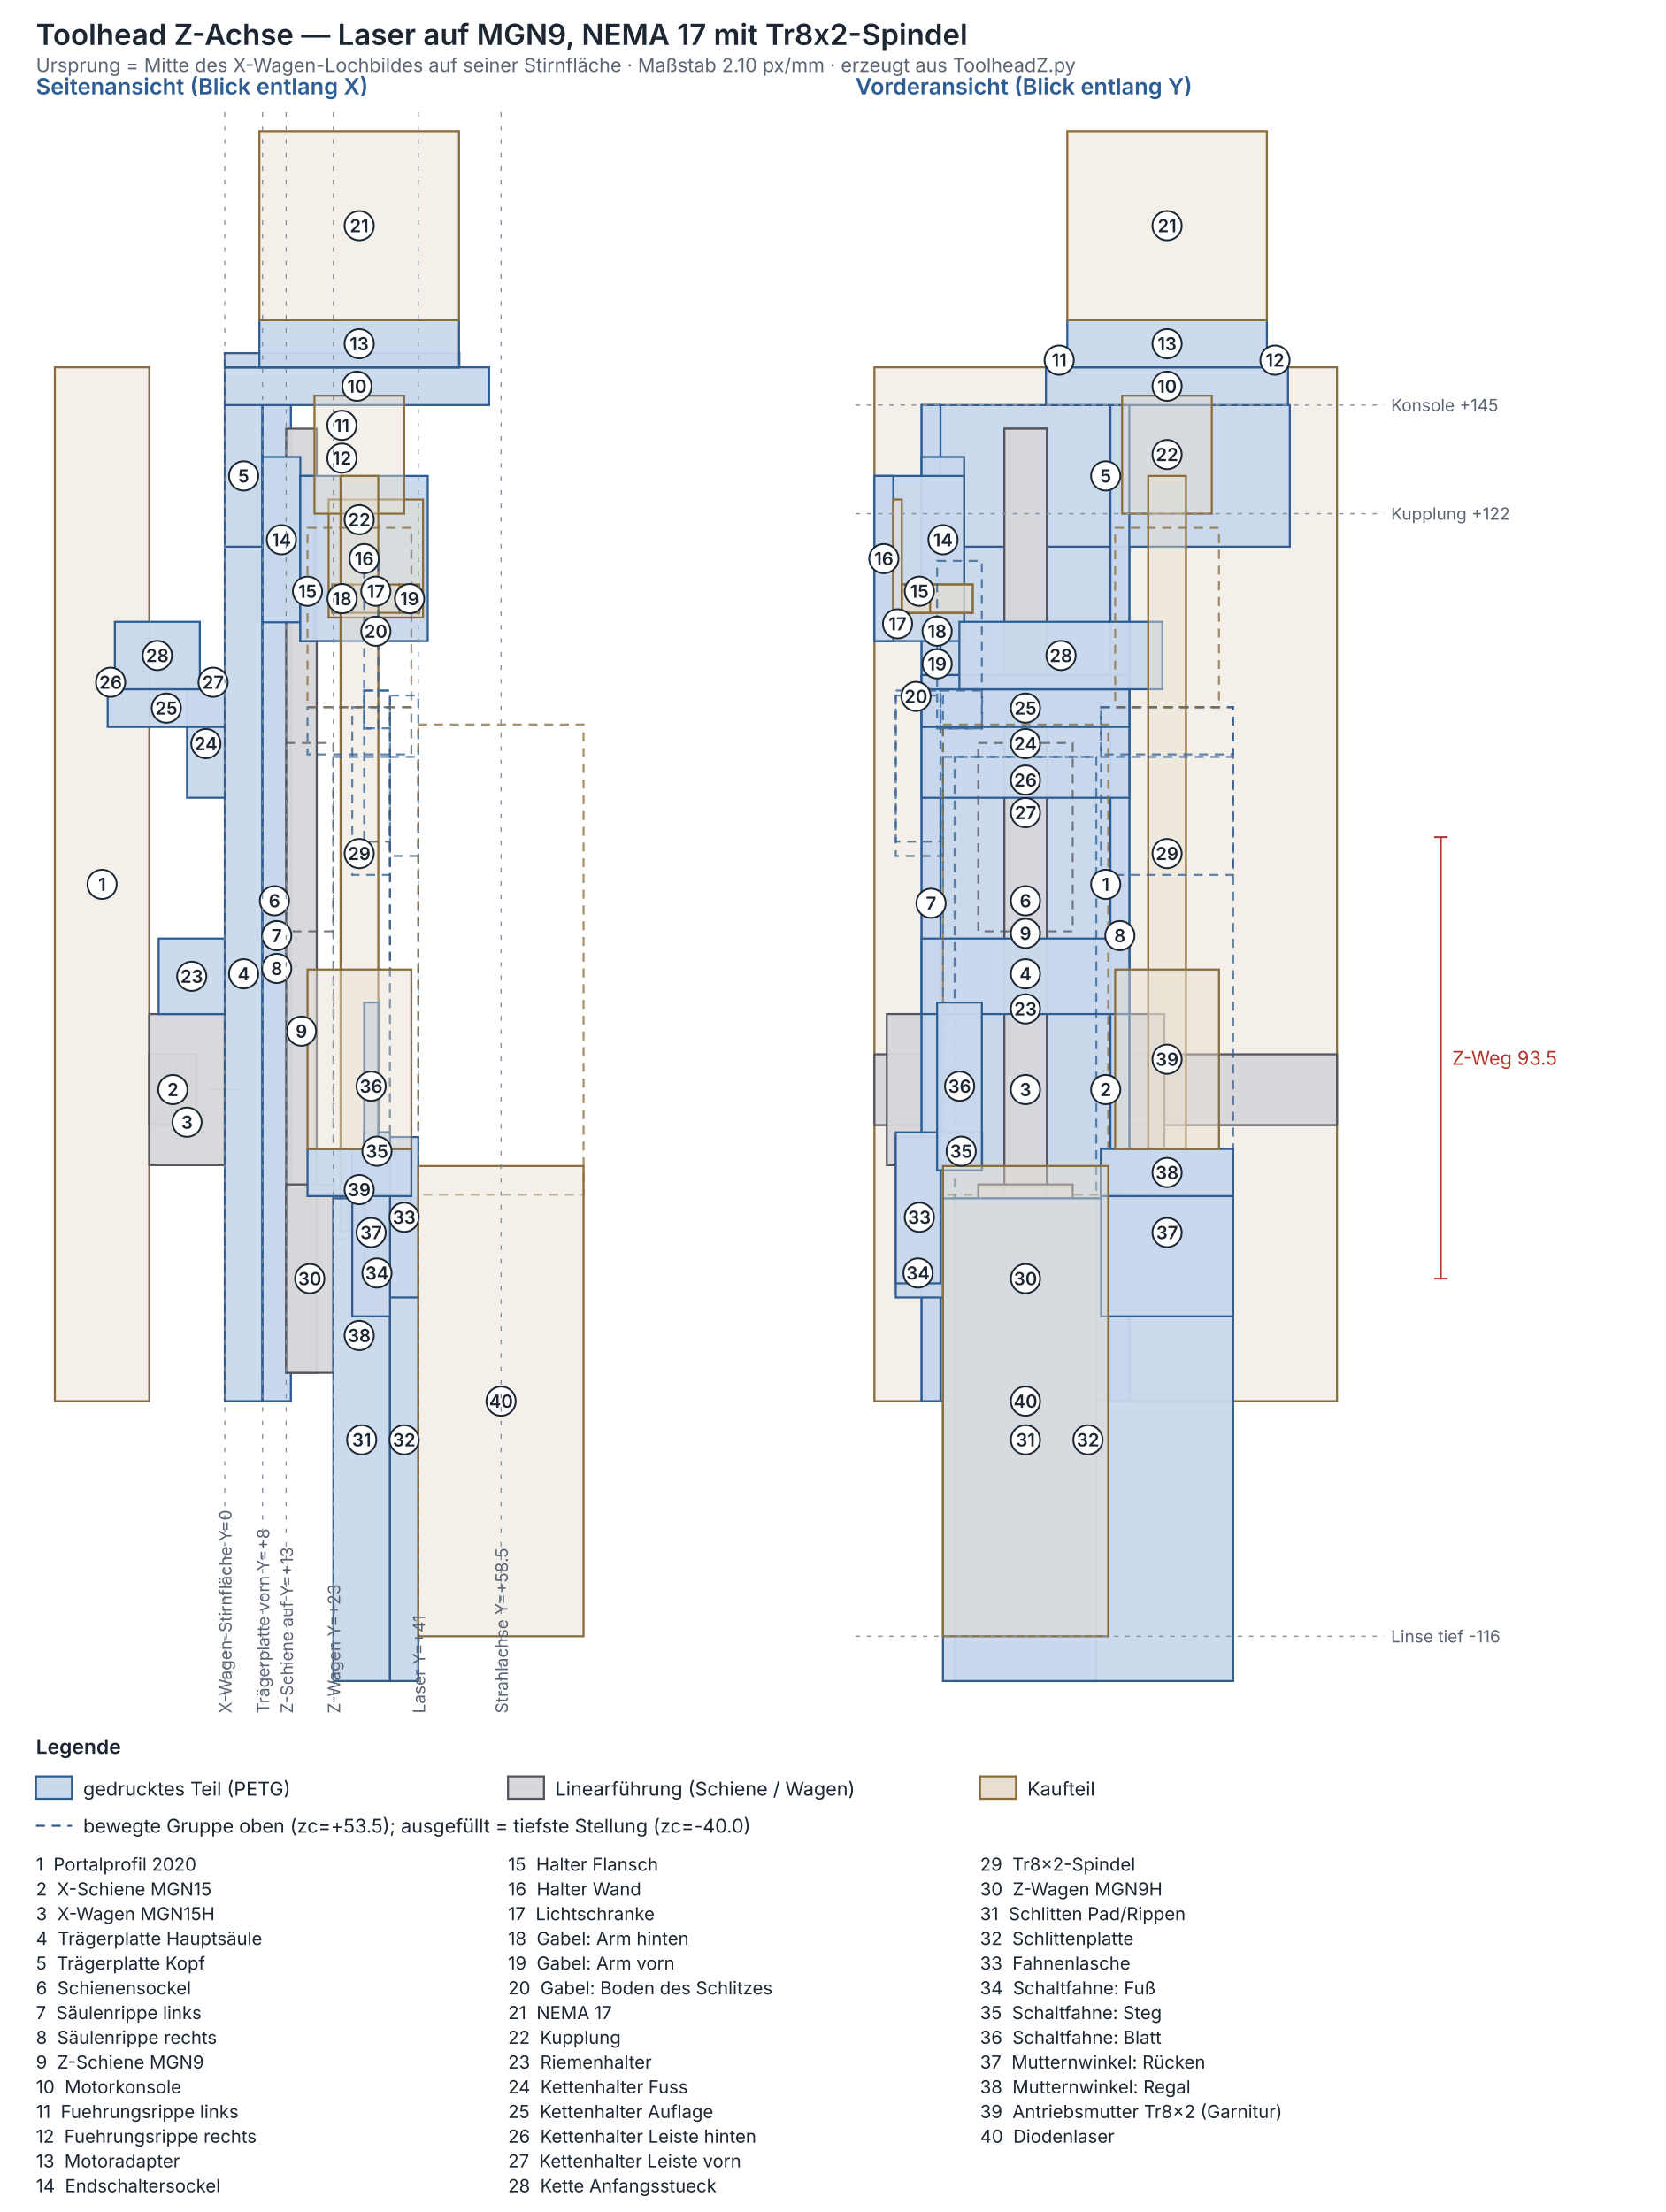
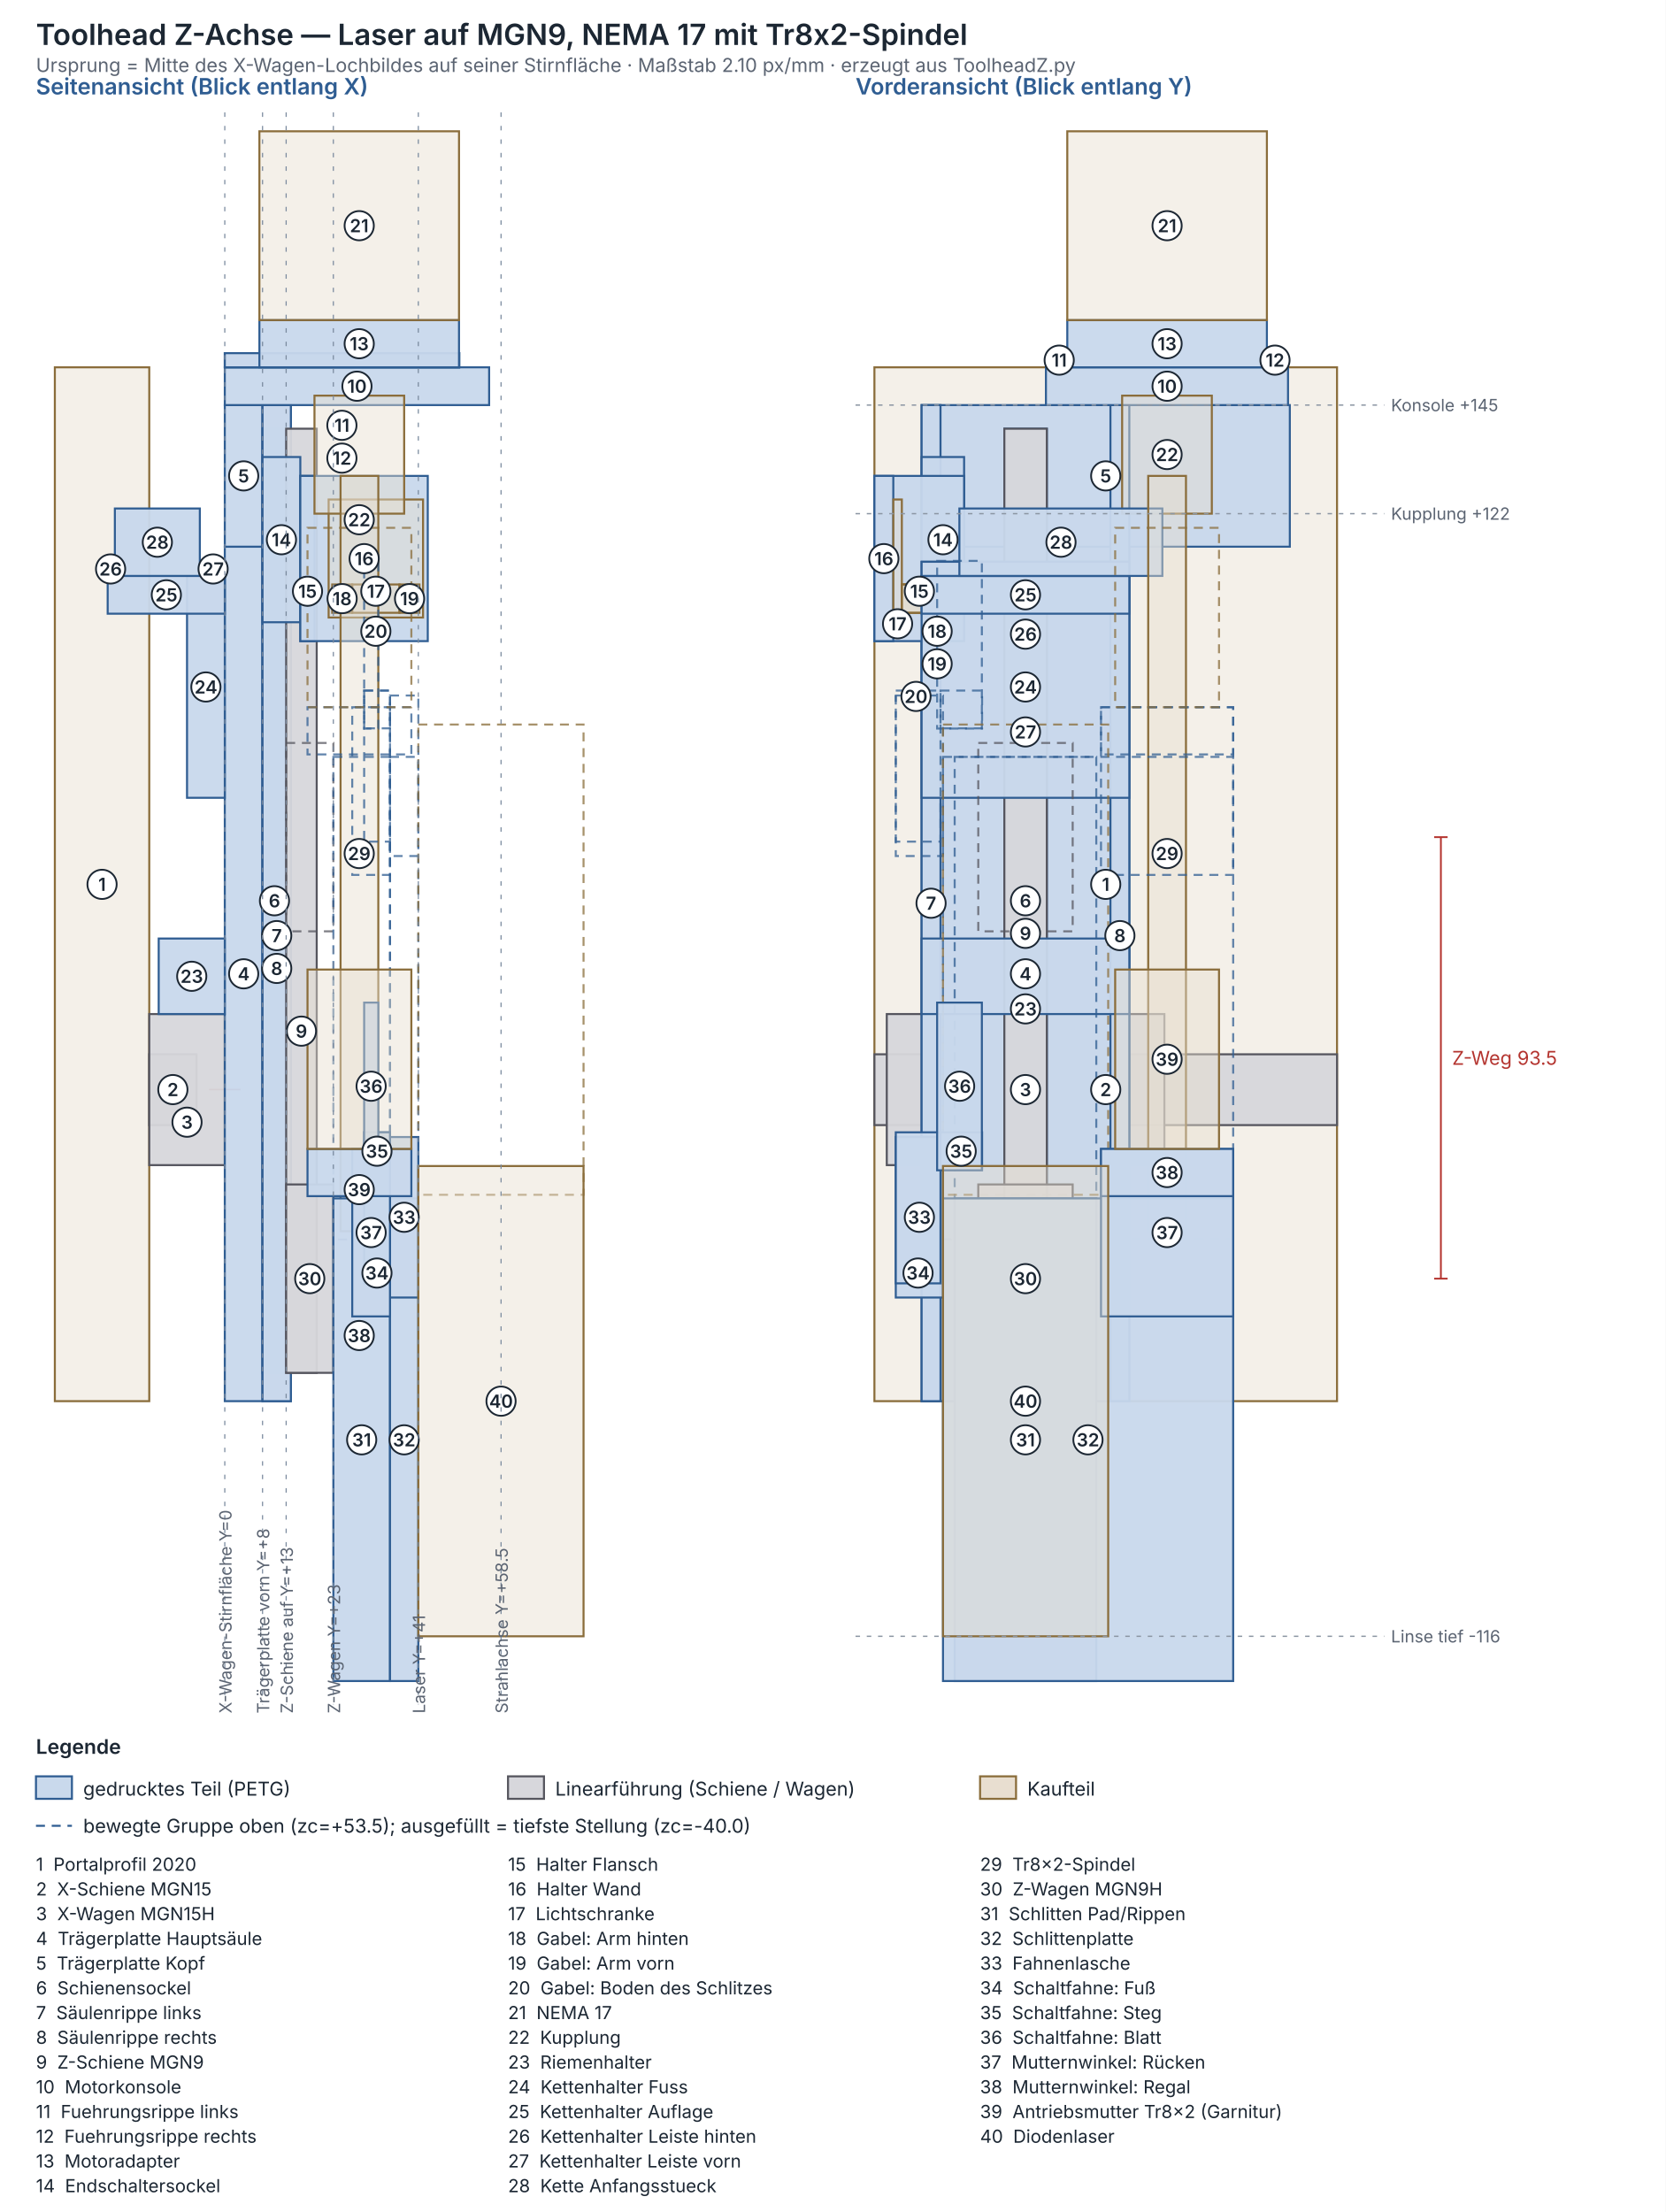
<svg xmlns="http://www.w3.org/2000/svg" width="741" height="984" viewBox="0 0 741 984" font-family="Inter, Helvetica, Arial, sans-serif">
  <rect width="100%" height="100%" fill="#ffffff" />
  <text x="16" y="20" font-size="13" font-weight="600" fill="#1c2733">Toolhead Z-Achse — Laser auf MGN9, NEMA 17 mit Tr8x2-Spindel</text>
  <text x="16" y="32" font-size="8.5" fill="#5b6472">Ursprung = Mitte des X-Wagen-Lochbildes auf seiner Stirnfläche · Maßstab 2.10 px/mm · erzeugt aus ToolheadZ.py</text>
  <text x="16.0" y="42.0" font-size="10" font-weight="600" fill="#2f5d92">Seitenansicht (Blick entlang X)</text>
  <line x1="93.0" y1="484.7" x2="107.0" y2="484.7" stroke="#b4342f" stroke-width="0.7" />
  <line x1="100.0" y1="477.7" x2="100.0" y2="491.7" stroke="#b4342f" stroke-width="0.7" />
  <rect x="24.4" y="163.4" width="42.0" height="459.9" fill="#e8ded0" fill-opacity="0.45" stroke="#8a6d3b" stroke-width="0.9" />
  <rect x="66.4" y="469.0" width="21.0" height="31.5" fill="#d7d7dc" fill-opacity="0.95" stroke="#55555e" stroke-width="0.9" />
  <rect x="66.4" y="451.1" width="33.6" height="67.2" fill="#d7d7dc" fill-opacity="0.95" stroke="#55555e" stroke-width="0.9" />
  <rect x="100.0" y="243.2" width="16.8" height="380.1" fill="#c9d9ec" fill-opacity="0.95" stroke="#2f5d92" stroke-width="0.9" />
  <rect x="100.0" y="180.2" width="16.8" height="63.0" fill="#c9d9ec" fill-opacity="0.95" stroke="#2f5d92" stroke-width="0.9" />
  <rect x="116.8" y="190.7" width="10.5" height="420.0" fill="#c9d9ec" fill-opacity="0.95" stroke="#2f5d92" stroke-width="0.9" />
  <rect x="116.8" y="180.2" width="12.6" height="443.1" fill="#c9d9ec" fill-opacity="0.95" stroke="#2f5d92" stroke-width="0.9" />
  <rect x="116.8" y="180.2" width="12.6" height="443.1" fill="#c9d9ec" fill-opacity="0.95" stroke="#2f5d92" stroke-width="0.9" />
  <rect x="127.3" y="190.7" width="13.6" height="420.0" fill="#d7d7dc" fill-opacity="0.95" stroke="#55555e" stroke-width="0.9" />
  <rect x="100.0" y="163.4" width="117.6" height="16.8" fill="#c9d9ec" fill-opacity="0.95" stroke="#2f5d92" stroke-width="0.9" />
  <rect x="100.0" y="157.1" width="104.3" height="6.3" fill="#c9d9ec" fill-opacity="0.95" stroke="#2f5d92" stroke-width="0.9" />
  <rect x="100.0" y="157.1" width="104.3" height="6.3" fill="#c9d9ec" fill-opacity="0.95" stroke="#2f5d92" stroke-width="0.9" />
  <rect x="115.4" y="142.4" width="88.8" height="21.0" fill="#c9d9ec" fill-opacity="0.95" stroke="#2f5d92" stroke-width="0.9" />
  <rect x="116.8" y="203.3" width="16.8" height="73.5" fill="#c9d9ec" fill-opacity="0.95" stroke="#2f5d92" stroke-width="0.9" />
  <rect x="133.6" y="211.7" width="6.3" height="73.5" fill="#c9d9ec" fill-opacity="0.95" stroke="#2f5d92" stroke-width="0.9" />
  <rect x="133.6" y="211.7" width="56.7" height="73.5" fill="#c9d9ec" fill-opacity="0.95" stroke="#2f5d92" stroke-width="0.9" />
  <rect x="146.2" y="222.2" width="42.0" height="52.5" fill="#e8ded0" fill-opacity="0.45" stroke="#8a6d3b" stroke-width="0.9" />
  <rect x="147.8" y="260.0" width="8.9" height="12.6" fill="#e8ded0" fill-opacity="0.45" stroke="#8a6d3b" stroke-width="0.9" />
  <rect x="177.7" y="260.0" width="8.9" height="12.6" fill="#e8ded0" fill-opacity="0.45" stroke="#8a6d3b" stroke-width="0.9" />
  <rect x="156.7" y="260.0" width="21.0" height="12.6" fill="#e8ded0" fill-opacity="0.45" stroke="#8a6d3b" stroke-width="0.9" />
  <rect x="115.4" y="58.4" width="88.8" height="84.0" fill="#e8ded0" fill-opacity="0.45" stroke="#8a6d3b" stroke-width="0.9" />
  <rect x="139.9" y="176.0" width="39.9" height="52.5" fill="#e8ded0" fill-opacity="0.45" stroke="#8a6d3b" stroke-width="0.9" />
  <rect x="70.6" y="417.5" width="29.4" height="33.6" fill="#c9d9ec" fill-opacity="0.95" stroke="#2f5d92" stroke-width="0.9" />
-   <rect x="83.2" y="306.6" width="16.8" height="48.3" fill="#c9d9ec" fill-opacity="0.95" stroke="#2f5d92" stroke-width="0.9" />
-   <rect x="47.9" y="306.6" width="52.1" height="16.8" fill="#c9d9ec" fill-opacity="0.95" stroke="#2f5d92" stroke-width="0.9" />
-   <rect x="47.9" y="300.3" width="2.5" height="6.3" fill="#c9d9ec" fill-opacity="0.95" stroke="#2f5d92" stroke-width="0.9" />
-   <rect x="89.5" y="300.3" width="10.5" height="6.3" fill="#c9d9ec" fill-opacity="0.95" stroke="#2f5d92" stroke-width="0.9" />
-   <rect x="51.1" y="276.6" width="37.8" height="30.0" fill="#c9d9ec" fill-opacity="0.95" stroke="#2f5d92" stroke-width="0.9" />
+   <rect x="83.2" y="256.2" width="16.8" height="98.7" fill="#c9d9ec" fill-opacity="0.95" stroke="#2f5d92" stroke-width="0.9" />
+   <rect x="47.9" y="256.2" width="52.1" height="16.8" fill="#c9d9ec" fill-opacity="0.95" stroke="#2f5d92" stroke-width="0.9" />
+   <rect x="47.9" y="249.9" width="2.5" height="6.3" fill="#c9d9ec" fill-opacity="0.95" stroke="#2f5d92" stroke-width="0.9" />
+   <rect x="89.5" y="249.9" width="10.5" height="6.3" fill="#c9d9ec" fill-opacity="0.95" stroke="#2f5d92" stroke-width="0.9" />
+   <rect x="51.1" y="226.2" width="37.8" height="30.0" fill="#c9d9ec" fill-opacity="0.95" stroke="#2f5d92" stroke-width="0.9" />
  <rect x="151.5" y="211.7" width="16.8" height="336.0" fill="#e8ded0" fill-opacity="0.45" stroke="#8a6d3b" stroke-width="0.9" />
  <rect x="127.3" y="330.5" width="21.0" height="83.8" fill="none" stroke="#55555e" stroke-width="0.9" stroke-dasharray="4 3" opacity="0.75" />
  <rect x="148.3" y="336.7" width="25.2" height="214.7" fill="none" stroke="#2f5d92" stroke-width="0.9" stroke-dasharray="4 3" opacity="0.75" />
  <rect x="173.5" y="336.7" width="12.6" height="214.7" fill="none" stroke="#2f5d92" stroke-width="0.9" stroke-dasharray="4 3" opacity="0.75" />
  <rect x="173.5" y="309.4" width="12.6" height="71.4" fill="none" stroke="#2f5d92" stroke-width="0.9" stroke-dasharray="4 3" opacity="0.75" />
  <rect x="162.0" y="307.2" width="11.5" height="67.2" fill="none" stroke="#2f5d92" stroke-width="0.9" stroke-dasharray="4 3" opacity="0.75" />
  <rect x="162.0" y="307.2" width="11.5" height="16.8" fill="none" stroke="#2f5d92" stroke-width="0.9" stroke-dasharray="4 3" opacity="0.75" />
  <rect x="162.0" y="249.5" width="6.3" height="74.6" fill="none" stroke="#2f5d92" stroke-width="0.9" stroke-dasharray="4 3" opacity="0.75" />
  <rect x="156.7" y="314.6" width="16.8" height="74.6" fill="none" stroke="#2f5d92" stroke-width="0.9" stroke-dasharray="4 3" opacity="0.75" />
  <rect x="136.8" y="314.6" width="46.2" height="21.0" fill="none" stroke="#2f5d92" stroke-width="0.9" stroke-dasharray="4 3" opacity="0.75" />
  <rect x="136.8" y="234.8" width="46.2" height="79.8" fill="none" stroke="#8a6d3b" stroke-width="0.9" stroke-dasharray="4 3" opacity="0.75" />
  <rect x="186.1" y="322.3" width="73.5" height="209.2" fill="none" stroke="#8a6d3b" stroke-width="0.9" stroke-dasharray="4 3" opacity="0.75" />
  <rect x="127.3" y="526.9" width="21.0" height="83.8" fill="#d7d7dc" fill-opacity="0.95" stroke="#55555e" stroke-width="0.9" />
  <rect x="148.3" y="533.1" width="25.2" height="214.7" fill="#c9d9ec" fill-opacity="0.95" stroke="#2f5d92" stroke-width="0.9" />
  <rect x="173.5" y="533.1" width="12.6" height="214.7" fill="#c9d9ec" fill-opacity="0.95" stroke="#2f5d92" stroke-width="0.9" />
  <rect x="173.5" y="505.8" width="12.6" height="71.4" fill="#c9d9ec" fill-opacity="0.95" stroke="#2f5d92" stroke-width="0.9" />
  <rect x="162.0" y="503.7" width="11.5" height="67.2" fill="#c9d9ec" fill-opacity="0.95" stroke="#2f5d92" stroke-width="0.9" />
  <rect x="162.0" y="503.7" width="11.5" height="16.8" fill="#c9d9ec" fill-opacity="0.95" stroke="#2f5d92" stroke-width="0.9" />
  <rect x="162.0" y="446.0" width="6.3" height="74.6" fill="#c9d9ec" fill-opacity="0.95" stroke="#2f5d92" stroke-width="0.9" />
  <rect x="156.7" y="511.1" width="16.8" height="74.5" fill="#c9d9ec" fill-opacity="0.95" stroke="#2f5d92" stroke-width="0.9" />
  <rect x="136.8" y="511.1" width="46.2" height="21.0" fill="#c9d9ec" fill-opacity="0.95" stroke="#2f5d92" stroke-width="0.9" />
  <rect x="136.8" y="431.3" width="46.2" height="79.8" fill="#e8ded0" fill-opacity="0.45" stroke="#8a6d3b" stroke-width="0.9" />
  <rect x="186.1" y="518.7" width="73.5" height="209.2" fill="#e8ded0" fill-opacity="0.45" stroke="#8a6d3b" stroke-width="0.9" />
  <circle cx="45.4" cy="393.4" r="6.5" fill="#ffffff" stroke="#1c2733" stroke-width="0.8" />
  <text x="45.4" y="393.4" text-anchor="middle" dominant-baseline="central" font-size="8" font-weight="600" fill="#1c2733">1</text>
  <circle cx="76.9" cy="484.7" r="6.5" fill="#ffffff" stroke="#1c2733" stroke-width="0.8" />
  <text x="76.9" y="484.7" text-anchor="middle" dominant-baseline="central" font-size="8" font-weight="600" fill="#1c2733">2</text>
  <circle cx="83.2" cy="499.2" r="6.5" fill="#ffffff" stroke="#1c2733" stroke-width="0.8" />
  <text x="83.2" y="499.2" text-anchor="middle" dominant-baseline="central" font-size="8" font-weight="600" fill="#1c2733">3</text>
  <circle cx="108.4" cy="433.2" r="6.5" fill="#ffffff" stroke="#1c2733" stroke-width="0.8" />
  <text x="108.4" y="433.2" text-anchor="middle" dominant-baseline="central" font-size="8" font-weight="600" fill="#1c2733">4</text>
  <circle cx="108.4" cy="211.7" r="6.5" fill="#ffffff" stroke="#1c2733" stroke-width="0.8" />
  <text x="108.4" y="211.7" text-anchor="middle" dominant-baseline="central" font-size="8" font-weight="600" fill="#1c2733">5</text>
  <circle cx="122.1" cy="400.7" r="6.5" fill="#ffffff" stroke="#1c2733" stroke-width="0.8" />
  <text x="122.1" y="400.7" text-anchor="middle" dominant-baseline="central" font-size="8" font-weight="600" fill="#1c2733">6</text>
  <circle cx="123.1" cy="416.2" r="6.5" fill="#ffffff" stroke="#1c2733" stroke-width="0.8" />
  <text x="123.1" y="416.2" text-anchor="middle" dominant-baseline="central" font-size="8" font-weight="600" fill="#1c2733">7</text>
  <circle cx="123.1" cy="430.8" r="6.5" fill="#ffffff" stroke="#1c2733" stroke-width="0.8" />
  <text x="123.1" y="430.8" text-anchor="middle" dominant-baseline="central" font-size="8" font-weight="600" fill="#1c2733">8</text>
  <circle cx="134.1" cy="458.7" r="6.5" fill="#ffffff" stroke="#1c2733" stroke-width="0.8" />
  <text x="134.1" y="458.7" text-anchor="middle" dominant-baseline="central" font-size="8" font-weight="600" fill="#1c2733">9</text>
  <circle cx="158.8" cy="171.8" r="6.5" fill="#ffffff" stroke="#1c2733" stroke-width="0.8" />
  <text x="158.8" y="171.8" text-anchor="middle" dominant-baseline="central" font-size="8" font-weight="600" fill="#1c2733">10</text>
  <circle cx="152.1" cy="189.2" r="6.5" fill="#ffffff" stroke="#1c2733" stroke-width="0.8" />
  <text x="152.1" y="189.2" text-anchor="middle" dominant-baseline="central" font-size="8" font-weight="600" fill="#1c2733">11</text>
  <circle cx="152.1" cy="203.8" r="6.5" fill="#ffffff" stroke="#1c2733" stroke-width="0.8" />
  <text x="152.1" y="203.8" text-anchor="middle" dominant-baseline="central" font-size="8" font-weight="600" fill="#1c2733">12</text>
  <circle cx="159.8" cy="152.9" r="6.5" fill="#ffffff" stroke="#1c2733" stroke-width="0.8" />
  <text x="159.8" y="152.9" text-anchor="middle" dominant-baseline="central" font-size="8" font-weight="600" fill="#1c2733">13</text>
  <circle cx="125.2" cy="240.1" r="6.5" fill="#ffffff" stroke="#1c2733" stroke-width="0.8" />
  <text x="125.2" y="240.1" text-anchor="middle" dominant-baseline="central" font-size="8" font-weight="600" fill="#1c2733">14</text>
  <circle cx="136.8" cy="263.0" r="6.5" fill="#ffffff" stroke="#1c2733" stroke-width="0.8" />
  <text x="136.8" y="263.0" text-anchor="middle" dominant-baseline="central" font-size="8" font-weight="600" fill="#1c2733">15</text>
  <circle cx="162.0" cy="248.5" r="6.5" fill="#ffffff" stroke="#1c2733" stroke-width="0.8" />
  <text x="162.0" y="248.5" text-anchor="middle" dominant-baseline="central" font-size="8" font-weight="600" fill="#1c2733">16</text>
  <circle cx="167.2" cy="263.0" r="6.5" fill="#ffffff" stroke="#1c2733" stroke-width="0.8" />
  <text x="167.2" y="263.0" text-anchor="middle" dominant-baseline="central" font-size="8" font-weight="600" fill="#1c2733">17</text>
  <circle cx="152.2" cy="266.3" r="6.5" fill="#ffffff" stroke="#1c2733" stroke-width="0.8" />
  <text x="152.2" y="266.3" text-anchor="middle" dominant-baseline="central" font-size="8" font-weight="600" fill="#1c2733">18</text>
  <circle cx="182.2" cy="266.3" r="6.5" fill="#ffffff" stroke="#1c2733" stroke-width="0.8" />
  <text x="182.2" y="266.3" text-anchor="middle" dominant-baseline="central" font-size="8" font-weight="600" fill="#1c2733">19</text>
  <circle cx="167.2" cy="280.8" r="6.5" fill="#ffffff" stroke="#1c2733" stroke-width="0.8" />
  <text x="167.2" y="280.8" text-anchor="middle" dominant-baseline="central" font-size="8" font-weight="600" fill="#1c2733">20</text>
  <circle cx="159.8" cy="100.4" r="6.5" fill="#ffffff" stroke="#1c2733" stroke-width="0.8" />
  <text x="159.8" y="100.4" text-anchor="middle" dominant-baseline="central" font-size="8" font-weight="600" fill="#1c2733">21</text>
  <circle cx="159.8" cy="231.2" r="6.5" fill="#ffffff" stroke="#1c2733" stroke-width="0.8" />
  <text x="159.8" y="231.2" text-anchor="middle" dominant-baseline="central" font-size="8" font-weight="600" fill="#1c2733">22</text>
  <circle cx="85.3" cy="434.3" r="6.5" fill="#ffffff" stroke="#1c2733" stroke-width="0.8" />
  <text x="85.3" y="434.3" text-anchor="middle" dominant-baseline="central" font-size="8" font-weight="600" fill="#1c2733">23</text>
-   <circle cx="91.6" cy="330.8" r="6.5" fill="#ffffff" stroke="#1c2733" stroke-width="0.8" />
-   <text x="91.6" y="330.8" text-anchor="middle" dominant-baseline="central" font-size="8" font-weight="600" fill="#1c2733">24</text>
-   <circle cx="74.0" cy="315.0" r="6.5" fill="#ffffff" stroke="#1c2733" stroke-width="0.8" />
-   <text x="74.0" y="315.0" text-anchor="middle" dominant-baseline="central" font-size="8" font-weight="600" fill="#1c2733">25</text>
-   <circle cx="49.2" cy="303.5" r="6.5" fill="#ffffff" stroke="#1c2733" stroke-width="0.8" />
-   <text x="49.2" y="303.5" text-anchor="middle" dominant-baseline="central" font-size="8" font-weight="600" fill="#1c2733">26</text>
-   <circle cx="94.8" cy="303.5" r="6.5" fill="#ffffff" stroke="#1c2733" stroke-width="0.8" />
-   <text x="94.8" y="303.5" text-anchor="middle" dominant-baseline="central" font-size="8" font-weight="600" fill="#1c2733">27</text>
-   <circle cx="70.0" cy="291.6" r="6.5" fill="#ffffff" stroke="#1c2733" stroke-width="0.8" />
-   <text x="70.0" y="291.6" text-anchor="middle" dominant-baseline="central" font-size="8" font-weight="600" fill="#1c2733">28</text>
+   <circle cx="91.6" cy="305.6" r="6.5" fill="#ffffff" stroke="#1c2733" stroke-width="0.8" />
+   <text x="91.6" y="305.6" text-anchor="middle" dominant-baseline="central" font-size="8" font-weight="600" fill="#1c2733">24</text>
+   <circle cx="74.0" cy="264.6" r="6.5" fill="#ffffff" stroke="#1c2733" stroke-width="0.8" />
+   <text x="74.0" y="264.6" text-anchor="middle" dominant-baseline="central" font-size="8" font-weight="600" fill="#1c2733">25</text>
+   <circle cx="49.2" cy="253.1" r="6.5" fill="#ffffff" stroke="#1c2733" stroke-width="0.8" />
+   <text x="49.2" y="253.1" text-anchor="middle" dominant-baseline="central" font-size="8" font-weight="600" fill="#1c2733">26</text>
+   <circle cx="94.8" cy="253.1" r="6.5" fill="#ffffff" stroke="#1c2733" stroke-width="0.8" />
+   <text x="94.8" y="253.1" text-anchor="middle" dominant-baseline="central" font-size="8" font-weight="600" fill="#1c2733">27</text>
+   <circle cx="70.0" cy="241.2" r="6.5" fill="#ffffff" stroke="#1c2733" stroke-width="0.8" />
+   <text x="70.0" y="241.2" text-anchor="middle" dominant-baseline="central" font-size="8" font-weight="600" fill="#1c2733">28</text>
  <circle cx="159.8" cy="379.7" r="6.5" fill="#ffffff" stroke="#1c2733" stroke-width="0.8" />
  <text x="159.8" y="379.7" text-anchor="middle" dominant-baseline="central" font-size="8" font-weight="600" fill="#1c2733">29</text>
  <circle cx="137.8" cy="568.8" r="6.5" fill="#ffffff" stroke="#1c2733" stroke-width="0.8" />
  <text x="137.8" y="568.8" text-anchor="middle" dominant-baseline="central" font-size="8" font-weight="600" fill="#1c2733">30</text>
  <circle cx="160.9" cy="640.5" r="6.5" fill="#ffffff" stroke="#1c2733" stroke-width="0.8" />
  <text x="160.9" y="640.5" text-anchor="middle" dominant-baseline="central" font-size="8" font-weight="600" fill="#1c2733">31</text>
  <circle cx="179.8" cy="640.5" r="6.5" fill="#ffffff" stroke="#1c2733" stroke-width="0.8" />
  <text x="179.8" y="640.5" text-anchor="middle" dominant-baseline="central" font-size="8" font-weight="600" fill="#1c2733">32</text>
  <circle cx="179.8" cy="541.5" r="6.5" fill="#ffffff" stroke="#1c2733" stroke-width="0.8" />
  <text x="179.8" y="541.5" text-anchor="middle" dominant-baseline="central" font-size="8" font-weight="600" fill="#1c2733">33</text>
  <circle cx="167.7" cy="566.3" r="6.5" fill="#ffffff" stroke="#1c2733" stroke-width="0.8" />
  <text x="167.7" y="566.3" text-anchor="middle" dominant-baseline="central" font-size="8" font-weight="600" fill="#1c2733">34</text>
  <circle cx="167.7" cy="512.1" r="6.5" fill="#ffffff" stroke="#1c2733" stroke-width="0.8" />
  <text x="167.7" y="512.1" text-anchor="middle" dominant-baseline="central" font-size="8" font-weight="600" fill="#1c2733">35</text>
  <circle cx="165.1" cy="483.2" r="6.5" fill="#ffffff" stroke="#1c2733" stroke-width="0.8" />
  <text x="165.1" y="483.2" text-anchor="middle" dominant-baseline="central" font-size="8" font-weight="600" fill="#1c2733">36</text>
  <circle cx="165.1" cy="548.3" r="6.5" fill="#ffffff" stroke="#1c2733" stroke-width="0.8" />
  <text x="165.1" y="548.3" text-anchor="middle" dominant-baseline="central" font-size="8" font-weight="600" fill="#1c2733">37</text>
  <circle cx="159.8" cy="594.1" r="6.5" fill="#ffffff" stroke="#1c2733" stroke-width="0.8" />
  <text x="159.8" y="594.1" text-anchor="middle" dominant-baseline="central" font-size="8" font-weight="600" fill="#1c2733">38</text>
  <circle cx="159.8" cy="529.2" r="6.5" fill="#ffffff" stroke="#1c2733" stroke-width="0.8" />
  <text x="159.8" y="529.2" text-anchor="middle" dominant-baseline="central" font-size="8" font-weight="600" fill="#1c2733">39</text>
  <circle cx="222.9" cy="623.3" r="6.5" fill="#ffffff" stroke="#1c2733" stroke-width="0.8" />
  <text x="222.9" y="623.3" text-anchor="middle" dominant-baseline="central" font-size="8" font-weight="600" fill="#1c2733">40</text>
  <text x="380.6" y="42.0" font-size="10" font-weight="600" fill="#2f5d92">Vorderansicht (Blick entlang Y)</text>
  <line x1="449.2" y1="484.7" x2="463.2" y2="484.7" stroke="#b4342f" stroke-width="0.7" />
  <line x1="456.2" y1="477.7" x2="456.2" y2="491.7" stroke="#b4342f" stroke-width="0.7" />
  <rect x="389.0" y="163.4" width="205.8" height="459.9" fill="#e8ded0" fill-opacity="0.45" stroke="#8a6d3b" stroke-width="0.9" />
  <rect x="389.0" y="469.0" width="205.8" height="31.5" fill="#d7d7dc" fill-opacity="0.95" stroke="#55555e" stroke-width="0.9" />
  <rect x="394.5" y="451.1" width="123.5" height="67.2" fill="#d7d7dc" fill-opacity="0.95" stroke="#55555e" stroke-width="0.9" />
  <rect x="410.0" y="243.2" width="92.4" height="380.1" fill="#c9d9ec" fill-opacity="0.95" stroke="#2f5d92" stroke-width="0.9" />
  <rect x="410.0" y="180.2" width="163.8" height="63.0" fill="#c9d9ec" fill-opacity="0.95" stroke="#2f5d92" stroke-width="0.9" />
  <rect x="446.8" y="190.7" width="18.9" height="420.0" fill="#c9d9ec" fill-opacity="0.95" stroke="#2f5d92" stroke-width="0.9" />
  <rect x="410.0" y="180.2" width="8.4" height="443.1" fill="#c9d9ec" fill-opacity="0.95" stroke="#2f5d92" stroke-width="0.9" />
  <rect x="494.0" y="180.2" width="8.4" height="443.1" fill="#c9d9ec" fill-opacity="0.95" stroke="#2f5d92" stroke-width="0.9" />
  <rect x="446.8" y="190.7" width="18.9" height="420.0" fill="#d7d7dc" fill-opacity="0.95" stroke="#55555e" stroke-width="0.9" />
  <rect x="465.3" y="163.4" width="107.7" height="16.8" fill="#c9d9ec" fill-opacity="0.95" stroke="#2f5d92" stroke-width="0.9" />
  <rect x="468.1" y="157.1" width="6.3" height="6.3" fill="#c9d9ec" fill-opacity="0.95" stroke="#2f5d92" stroke-width="0.9" />
  <rect x="564.0" y="157.1" width="6.3" height="6.3" fill="#c9d9ec" fill-opacity="0.95" stroke="#2f5d92" stroke-width="0.9" />
  <rect x="474.8" y="142.4" width="88.8" height="21.0" fill="#c9d9ec" fill-opacity="0.95" stroke="#2f5d92" stroke-width="0.9" />
  <rect x="410.0" y="203.3" width="18.9" height="73.5" fill="#c9d9ec" fill-opacity="0.95" stroke="#2f5d92" stroke-width="0.9" />
  <rect x="389.0" y="211.7" width="39.9" height="73.5" fill="#c9d9ec" fill-opacity="0.95" stroke="#2f5d92" stroke-width="0.9" />
  <rect x="389.0" y="211.7" width="8.4" height="73.5" fill="#c9d9ec" fill-opacity="0.95" stroke="#2f5d92" stroke-width="0.9" />
  <rect x="397.4" y="222.2" width="3.8" height="52.5" fill="#e8ded0" fill-opacity="0.45" stroke="#8a6d3b" stroke-width="0.9" />
  <rect x="401.2" y="260.0" width="31.5" height="12.6" fill="#e8ded0" fill-opacity="0.45" stroke="#8a6d3b" stroke-width="0.9" />
  <rect x="401.2" y="260.0" width="31.5" height="12.6" fill="#e8ded0" fill-opacity="0.45" stroke="#8a6d3b" stroke-width="0.9" />
  <rect x="401.2" y="260.0" width="12.6" height="12.6" fill="#e8ded0" fill-opacity="0.45" stroke="#8a6d3b" stroke-width="0.9" />
  <rect x="474.8" y="58.4" width="88.8" height="84.0" fill="#e8ded0" fill-opacity="0.45" stroke="#8a6d3b" stroke-width="0.9" />
  <rect x="499.2" y="176.0" width="39.9" height="52.5" fill="#e8ded0" fill-opacity="0.45" stroke="#8a6d3b" stroke-width="0.9" />
  <rect x="410.0" y="417.5" width="92.4" height="33.6" fill="#c9d9ec" fill-opacity="0.95" stroke="#2f5d92" stroke-width="0.9" />
-   <rect x="410.0" y="306.6" width="92.4" height="48.3" fill="#c9d9ec" fill-opacity="0.95" stroke="#2f5d92" stroke-width="0.9" />
-   <rect x="410.0" y="306.6" width="92.4" height="16.8" fill="#c9d9ec" fill-opacity="0.95" stroke="#2f5d92" stroke-width="0.9" />
-   <rect x="410.0" y="300.3" width="92.4" height="6.3" fill="#c9d9ec" fill-opacity="0.95" stroke="#2f5d92" stroke-width="0.9" />
-   <rect x="410.0" y="300.3" width="92.4" height="6.3" fill="#c9d9ec" fill-opacity="0.95" stroke="#2f5d92" stroke-width="0.9" />
-   <rect x="426.8" y="276.6" width="90.3" height="30.0" fill="#c9d9ec" fill-opacity="0.95" stroke="#2f5d92" stroke-width="0.9" />
+   <rect x="410.0" y="256.2" width="92.4" height="98.7" fill="#c9d9ec" fill-opacity="0.95" stroke="#2f5d92" stroke-width="0.9" />
+   <rect x="410.0" y="256.2" width="92.4" height="16.8" fill="#c9d9ec" fill-opacity="0.95" stroke="#2f5d92" stroke-width="0.9" />
+   <rect x="410.0" y="249.9" width="92.4" height="6.3" fill="#c9d9ec" fill-opacity="0.95" stroke="#2f5d92" stroke-width="0.9" />
+   <rect x="410.0" y="249.9" width="92.4" height="6.3" fill="#c9d9ec" fill-opacity="0.95" stroke="#2f5d92" stroke-width="0.9" />
+   <rect x="426.8" y="226.2" width="90.3" height="30.0" fill="#c9d9ec" fill-opacity="0.95" stroke="#2f5d92" stroke-width="0.9" />
  <rect x="510.8" y="211.7" width="16.8" height="336.0" fill="#e8ded0" fill-opacity="0.45" stroke="#8a6d3b" stroke-width="0.9" />
  <rect x="435.2" y="330.5" width="42.0" height="83.8" fill="none" stroke="#55555e" stroke-width="0.9" stroke-dasharray="4 3" opacity="0.75" />
  <rect x="424.7" y="336.7" width="63.0" height="214.7" fill="none" stroke="#2f5d92" stroke-width="0.9" stroke-dasharray="4 3" opacity="0.75" />
  <rect x="419.5" y="336.7" width="129.1" height="214.7" fill="none" stroke="#2f5d92" stroke-width="0.9" stroke-dasharray="4 3" opacity="0.75" />
  <rect x="398.5" y="309.4" width="21.0" height="71.4" fill="none" stroke="#2f5d92" stroke-width="0.9" stroke-dasharray="4 3" opacity="0.75" />
  <rect x="398.5" y="307.2" width="19.9" height="67.2" fill="none" stroke="#2f5d92" stroke-width="0.9" stroke-dasharray="4 3" opacity="0.75" />
  <rect x="418.4" y="307.2" width="18.5" height="16.8" fill="none" stroke="#2f5d92" stroke-width="0.9" stroke-dasharray="4 3" opacity="0.75" />
  <rect x="416.9" y="249.5" width="19.9" height="74.6" fill="none" stroke="#2f5d92" stroke-width="0.9" stroke-dasharray="4 3" opacity="0.75" />
  <rect x="489.8" y="314.6" width="58.8" height="74.6" fill="none" stroke="#2f5d92" stroke-width="0.9" stroke-dasharray="4 3" opacity="0.75" />
  <rect x="489.8" y="314.6" width="58.8" height="21.0" fill="none" stroke="#2f5d92" stroke-width="0.9" stroke-dasharray="4 3" opacity="0.75" />
  <rect x="496.1" y="234.8" width="46.2" height="79.8" fill="none" stroke="#8a6d3b" stroke-width="0.9" stroke-dasharray="4 3" opacity="0.75" />
  <rect x="419.5" y="322.3" width="73.5" height="209.2" fill="none" stroke="#8a6d3b" stroke-width="0.9" stroke-dasharray="4 3" opacity="0.75" />
  <rect x="435.2" y="526.9" width="42.0" height="83.8" fill="#d7d7dc" fill-opacity="0.95" stroke="#55555e" stroke-width="0.9" />
  <rect x="424.7" y="533.1" width="63.0" height="214.7" fill="#c9d9ec" fill-opacity="0.95" stroke="#2f5d92" stroke-width="0.9" />
  <rect x="419.5" y="533.1" width="129.1" height="214.7" fill="#c9d9ec" fill-opacity="0.95" stroke="#2f5d92" stroke-width="0.9" />
  <rect x="398.5" y="505.8" width="21.0" height="71.4" fill="#c9d9ec" fill-opacity="0.95" stroke="#2f5d92" stroke-width="0.9" />
  <rect x="398.5" y="503.7" width="19.9" height="67.2" fill="#c9d9ec" fill-opacity="0.95" stroke="#2f5d92" stroke-width="0.9" />
  <rect x="418.4" y="503.7" width="18.5" height="16.8" fill="#c9d9ec" fill-opacity="0.95" stroke="#2f5d92" stroke-width="0.9" />
  <rect x="416.9" y="446.0" width="19.9" height="74.6" fill="#c9d9ec" fill-opacity="0.95" stroke="#2f5d92" stroke-width="0.9" />
  <rect x="489.8" y="511.1" width="58.8" height="74.5" fill="#c9d9ec" fill-opacity="0.95" stroke="#2f5d92" stroke-width="0.9" />
  <rect x="489.8" y="511.1" width="58.8" height="21.0" fill="#c9d9ec" fill-opacity="0.95" stroke="#2f5d92" stroke-width="0.9" />
  <rect x="496.1" y="431.3" width="46.2" height="79.8" fill="#e8ded0" fill-opacity="0.45" stroke="#8a6d3b" stroke-width="0.9" />
  <rect x="419.5" y="518.7" width="73.5" height="209.2" fill="#e8ded0" fill-opacity="0.45" stroke="#8a6d3b" stroke-width="0.9" />
  <circle cx="491.9" cy="393.4" r="6.5" fill="#ffffff" stroke="#1c2733" stroke-width="0.8" />
  <text x="491.9" y="393.4" text-anchor="middle" dominant-baseline="central" font-size="8" font-weight="600" fill="#1c2733">1</text>
  <circle cx="491.9" cy="484.7" r="6.5" fill="#ffffff" stroke="#1c2733" stroke-width="0.8" />
  <text x="491.9" y="484.7" text-anchor="middle" dominant-baseline="central" font-size="8" font-weight="600" fill="#1c2733">2</text>
  <circle cx="456.2" cy="484.7" r="6.5" fill="#ffffff" stroke="#1c2733" stroke-width="0.8" />
  <text x="456.2" y="484.7" text-anchor="middle" dominant-baseline="central" font-size="8" font-weight="600" fill="#1c2733">3</text>
  <circle cx="456.2" cy="433.2" r="6.5" fill="#ffffff" stroke="#1c2733" stroke-width="0.8" />
  <text x="456.2" y="433.2" text-anchor="middle" dominant-baseline="central" font-size="8" font-weight="600" fill="#1c2733">4</text>
  <circle cx="491.9" cy="211.7" r="6.5" fill="#ffffff" stroke="#1c2733" stroke-width="0.8" />
  <text x="491.9" y="211.7" text-anchor="middle" dominant-baseline="central" font-size="8" font-weight="600" fill="#1c2733">5</text>
  <circle cx="456.2" cy="400.7" r="6.5" fill="#ffffff" stroke="#1c2733" stroke-width="0.8" />
  <text x="456.2" y="400.7" text-anchor="middle" dominant-baseline="central" font-size="8" font-weight="600" fill="#1c2733">6</text>
  <circle cx="414.2" cy="401.8" r="6.5" fill="#ffffff" stroke="#1c2733" stroke-width="0.8" />
  <text x="414.2" y="401.8" text-anchor="middle" dominant-baseline="central" font-size="8" font-weight="600" fill="#1c2733">7</text>
  <circle cx="498.2" cy="416.2" r="6.5" fill="#ffffff" stroke="#1c2733" stroke-width="0.8" />
  <text x="498.2" y="416.2" text-anchor="middle" dominant-baseline="central" font-size="8" font-weight="600" fill="#1c2733">8</text>
  <circle cx="456.2" cy="415.2" r="6.5" fill="#ffffff" stroke="#1c2733" stroke-width="0.8" />
  <text x="456.2" y="415.2" text-anchor="middle" dominant-baseline="central" font-size="8" font-weight="600" fill="#1c2733">9</text>
  <circle cx="519.2" cy="171.8" r="6.5" fill="#ffffff" stroke="#1c2733" stroke-width="0.8" />
  <text x="519.2" y="171.8" text-anchor="middle" dominant-baseline="central" font-size="8" font-weight="600" fill="#1c2733">10</text>
  <circle cx="471.2" cy="160.2" r="6.5" fill="#ffffff" stroke="#1c2733" stroke-width="0.8" />
  <text x="471.2" y="160.2" text-anchor="middle" dominant-baseline="central" font-size="8" font-weight="600" fill="#1c2733">11</text>
  <circle cx="567.2" cy="160.2" r="6.5" fill="#ffffff" stroke="#1c2733" stroke-width="0.8" />
  <text x="567.2" y="160.2" text-anchor="middle" dominant-baseline="central" font-size="8" font-weight="600" fill="#1c2733">12</text>
  <circle cx="519.2" cy="152.9" r="6.5" fill="#ffffff" stroke="#1c2733" stroke-width="0.8" />
  <text x="519.2" y="152.9" text-anchor="middle" dominant-baseline="central" font-size="8" font-weight="600" fill="#1c2733">13</text>
  <circle cx="419.5" cy="240.1" r="6.5" fill="#ffffff" stroke="#1c2733" stroke-width="0.8" />
  <text x="419.5" y="240.1" text-anchor="middle" dominant-baseline="central" font-size="8" font-weight="600" fill="#1c2733">14</text>
  <circle cx="409.0" cy="263.0" r="6.5" fill="#ffffff" stroke="#1c2733" stroke-width="0.8" />
  <text x="409.0" y="263.0" text-anchor="middle" dominant-baseline="central" font-size="8" font-weight="600" fill="#1c2733">15</text>
  <circle cx="393.2" cy="248.5" r="6.5" fill="#ffffff" stroke="#1c2733" stroke-width="0.8" />
  <text x="393.2" y="248.5" text-anchor="middle" dominant-baseline="central" font-size="8" font-weight="600" fill="#1c2733">16</text>
  <circle cx="399.3" cy="277.5" r="6.5" fill="#ffffff" stroke="#1c2733" stroke-width="0.8" />
  <text x="399.3" y="277.5" text-anchor="middle" dominant-baseline="central" font-size="8" font-weight="600" fill="#1c2733">17</text>
  <circle cx="416.9" cy="280.8" r="6.5" fill="#ffffff" stroke="#1c2733" stroke-width="0.8" />
  <text x="416.9" y="280.8" text-anchor="middle" dominant-baseline="central" font-size="8" font-weight="600" fill="#1c2733">18</text>
  <circle cx="416.9" cy="295.3" r="6.5" fill="#ffffff" stroke="#1c2733" stroke-width="0.8" />
  <text x="416.9" y="295.3" text-anchor="middle" dominant-baseline="central" font-size="8" font-weight="600" fill="#1c2733">19</text>
  <circle cx="407.5" cy="309.8" r="6.5" fill="#ffffff" stroke="#1c2733" stroke-width="0.8" />
  <text x="407.5" y="309.8" text-anchor="middle" dominant-baseline="central" font-size="8" font-weight="600" fill="#1c2733">20</text>
  <circle cx="519.2" cy="100.4" r="6.5" fill="#ffffff" stroke="#1c2733" stroke-width="0.8" />
  <text x="519.2" y="100.4" text-anchor="middle" dominant-baseline="central" font-size="8" font-weight="600" fill="#1c2733">21</text>
  <circle cx="519.2" cy="202.2" r="6.5" fill="#ffffff" stroke="#1c2733" stroke-width="0.8" />
  <text x="519.2" y="202.2" text-anchor="middle" dominant-baseline="central" font-size="8" font-weight="600" fill="#1c2733">22</text>
  <circle cx="456.2" cy="448.8" r="6.5" fill="#ffffff" stroke="#1c2733" stroke-width="0.8" />
  <text x="456.2" y="448.8" text-anchor="middle" dominant-baseline="central" font-size="8" font-weight="600" fill="#1c2733">23</text>
-   <circle cx="456.2" cy="330.8" r="6.5" fill="#ffffff" stroke="#1c2733" stroke-width="0.8" />
-   <text x="456.2" y="330.8" text-anchor="middle" dominant-baseline="central" font-size="8" font-weight="600" fill="#1c2733">24</text>
-   <circle cx="456.2" cy="315.0" r="6.5" fill="#ffffff" stroke="#1c2733" stroke-width="0.8" />
-   <text x="456.2" y="315.0" text-anchor="middle" dominant-baseline="central" font-size="8" font-weight="600" fill="#1c2733">25</text>
-   <circle cx="456.2" cy="347.0" r="6.5" fill="#ffffff" stroke="#1c2733" stroke-width="0.8" />
-   <text x="456.2" y="347.0" text-anchor="middle" dominant-baseline="central" font-size="8" font-weight="600" fill="#1c2733">26</text>
-   <circle cx="456.2" cy="361.5" r="6.5" fill="#ffffff" stroke="#1c2733" stroke-width="0.8" />
-   <text x="456.2" y="361.5" text-anchor="middle" dominant-baseline="central" font-size="8" font-weight="600" fill="#1c2733">27</text>
-   <circle cx="472.0" cy="291.6" r="6.5" fill="#ffffff" stroke="#1c2733" stroke-width="0.8" />
-   <text x="472.0" y="291.6" text-anchor="middle" dominant-baseline="central" font-size="8" font-weight="600" fill="#1c2733">28</text>
+   <circle cx="456.2" cy="305.6" r="6.5" fill="#ffffff" stroke="#1c2733" stroke-width="0.8" />
+   <text x="456.2" y="305.6" text-anchor="middle" dominant-baseline="central" font-size="8" font-weight="600" fill="#1c2733">24</text>
+   <circle cx="456.2" cy="264.6" r="6.5" fill="#ffffff" stroke="#1c2733" stroke-width="0.8" />
+   <text x="456.2" y="264.6" text-anchor="middle" dominant-baseline="central" font-size="8" font-weight="600" fill="#1c2733">25</text>
+   <circle cx="456.2" cy="282.1" r="6.5" fill="#ffffff" stroke="#1c2733" stroke-width="0.8" />
+   <text x="456.2" y="282.1" text-anchor="middle" dominant-baseline="central" font-size="8" font-weight="600" fill="#1c2733">26</text>
+   <circle cx="456.2" cy="325.6" r="6.5" fill="#ffffff" stroke="#1c2733" stroke-width="0.8" />
+   <text x="456.2" y="325.6" text-anchor="middle" dominant-baseline="central" font-size="8" font-weight="600" fill="#1c2733">27</text>
+   <circle cx="472.0" cy="241.2" r="6.5" fill="#ffffff" stroke="#1c2733" stroke-width="0.8" />
+   <text x="472.0" y="241.2" text-anchor="middle" dominant-baseline="central" font-size="8" font-weight="600" fill="#1c2733">28</text>
  <circle cx="519.2" cy="379.7" r="6.5" fill="#ffffff" stroke="#1c2733" stroke-width="0.8" />
  <text x="519.2" y="379.7" text-anchor="middle" dominant-baseline="central" font-size="8" font-weight="600" fill="#1c2733">29</text>
  <circle cx="456.2" cy="568.8" r="6.5" fill="#ffffff" stroke="#1c2733" stroke-width="0.8" />
  <text x="456.2" y="568.8" text-anchor="middle" dominant-baseline="central" font-size="8" font-weight="600" fill="#1c2733">30</text>
  <circle cx="456.2" cy="640.5" r="6.5" fill="#ffffff" stroke="#1c2733" stroke-width="0.8" />
  <text x="456.2" y="640.5" text-anchor="middle" dominant-baseline="central" font-size="8" font-weight="600" fill="#1c2733">31</text>
  <circle cx="484.0" cy="640.5" r="6.5" fill="#ffffff" stroke="#1c2733" stroke-width="0.8" />
  <text x="484.0" y="640.5" text-anchor="middle" dominant-baseline="central" font-size="8" font-weight="600" fill="#1c2733">32</text>
  <circle cx="409.0" cy="541.5" r="6.5" fill="#ffffff" stroke="#1c2733" stroke-width="0.8" />
  <text x="409.0" y="541.5" text-anchor="middle" dominant-baseline="central" font-size="8" font-weight="600" fill="#1c2733">33</text>
  <circle cx="408.4" cy="566.3" r="6.5" fill="#ffffff" stroke="#1c2733" stroke-width="0.8" />
  <text x="408.4" y="566.3" text-anchor="middle" dominant-baseline="central" font-size="8" font-weight="600" fill="#1c2733">34</text>
  <circle cx="427.6" cy="512.1" r="6.5" fill="#ffffff" stroke="#1c2733" stroke-width="0.8" />
  <text x="427.6" y="512.1" text-anchor="middle" dominant-baseline="central" font-size="8" font-weight="600" fill="#1c2733">35</text>
  <circle cx="426.9" cy="483.2" r="6.5" fill="#ffffff" stroke="#1c2733" stroke-width="0.8" />
  <text x="426.9" y="483.2" text-anchor="middle" dominant-baseline="central" font-size="8" font-weight="600" fill="#1c2733">36</text>
  <circle cx="519.2" cy="548.3" r="6.5" fill="#ffffff" stroke="#1c2733" stroke-width="0.8" />
  <text x="519.2" y="548.3" text-anchor="middle" dominant-baseline="central" font-size="8" font-weight="600" fill="#1c2733">37</text>
  <circle cx="519.2" cy="521.6" r="6.5" fill="#ffffff" stroke="#1c2733" stroke-width="0.8" />
  <text x="519.2" y="521.6" text-anchor="middle" dominant-baseline="central" font-size="8" font-weight="600" fill="#1c2733">38</text>
  <circle cx="519.2" cy="471.2" r="6.5" fill="#ffffff" stroke="#1c2733" stroke-width="0.8" />
  <text x="519.2" y="471.2" text-anchor="middle" dominant-baseline="central" font-size="8" font-weight="600" fill="#1c2733">39</text>
  <circle cx="456.2" cy="623.3" r="6.5" fill="#ffffff" stroke="#1c2733" stroke-width="0.8" />
  <text x="456.2" y="623.3" text-anchor="middle" dominant-baseline="central" font-size="8" font-weight="600" fill="#1c2733">40</text>
  <line x1="100.0" y1="50.0" x2="100.0" y2="758.2" stroke="#7a8a9e" stroke-width="0.5" stroke-dasharray="2 4" />
  <text x="103.0" y="762.2" font-size="7.5" fill="#5b6472" transform="rotate(-90 103.0 762.2)" text-anchor="start">X-Wagen-Stirnfläche  Y=0</text>
  <line x1="116.8" y1="50.0" x2="116.8" y2="758.2" stroke="#7a8a9e" stroke-width="0.5" stroke-dasharray="2 4" />
  <text x="119.8" y="762.2" font-size="7.5" fill="#5b6472" transform="rotate(-90 119.8 762.2)" text-anchor="start">Trägerplatte vorn  Y=+8</text>
  <line x1="127.3" y1="50.0" x2="127.3" y2="758.2" stroke="#7a8a9e" stroke-width="0.5" stroke-dasharray="2 4" />
  <text x="130.3" y="762.2" font-size="7.5" fill="#5b6472" transform="rotate(-90 130.3 762.2)" text-anchor="start">Z-Schiene auf  Y=+13</text>
  <line x1="148.3" y1="50.0" x2="148.3" y2="758.2" stroke="#7a8a9e" stroke-width="0.5" stroke-dasharray="2 4" />
  <text x="151.3" y="762.2" font-size="7.5" fill="#5b6472" transform="rotate(-90 151.3 762.2)" text-anchor="start">Z-Wagen  Y=+23</text>
  <line x1="186.1" y1="50.0" x2="186.1" y2="758.2" stroke="#7a8a9e" stroke-width="0.5" stroke-dasharray="2 4" />
  <text x="189.1" y="762.2" font-size="7.5" fill="#5b6472" transform="rotate(-90 189.1 762.2)" text-anchor="start">Laser  Y=+41</text>
  <line x1="222.9" y1="50.0" x2="222.9" y2="758.2" stroke="#7a8a9e" stroke-width="0.5" stroke-dasharray="2 4" />
  <text x="225.9" y="762.2" font-size="7.5" fill="#5b6472" transform="rotate(-90 225.9 762.2)" text-anchor="start">Strahlachse  Y=+58.5</text>
  <line x1="641.0" y1="568.8" x2="641.0" y2="372.4" stroke="#b4342f" stroke-width="0.8" />
  <line x1="638.0" y1="568.8" x2="644.0" y2="568.8" stroke="#b4342f" stroke-width="0.8" />
  <line x1="638.0" y1="372.4" x2="644.0" y2="372.4" stroke="#b4342f" stroke-width="0.8" />
  <text x="646.0" y="470.6" font-size="8.5" fill="#b4342f" text-anchor="start" dominant-baseline="middle">Z-Weg 93.5</text>
  <line x1="380.6" y1="180.2" x2="615.8" y2="180.2" stroke="#8c96a3" stroke-width="0.6" stroke-dasharray="2 3" />
  <text x="618.8" y="180.2" font-size="7.5" fill="#5b6472" dominant-baseline="middle">Konsole +145</text>
  <line x1="380.6" y1="228.5" x2="615.8" y2="228.5" stroke="#8c96a3" stroke-width="0.6" stroke-dasharray="2 3" />
  <text x="618.8" y="228.5" font-size="7.5" fill="#5b6472" dominant-baseline="middle">Kupplung +122</text>
  <line x1="380.6" y1="727.9" x2="615.8" y2="727.9" stroke="#8c96a3" stroke-width="0.6" stroke-dasharray="2 3" />
  <text x="618.8" y="727.9" font-size="7.5" fill="#5b6472" dominant-baseline="middle">Linse tief -116</text>
  <text x="16" y="780.2" font-size="9" font-weight="600" fill="#1c2733">Legende</text>
  <rect x="16" y="790.2" width="16" height="10" fill="#c9d9ec" stroke="#2f5d92" stroke-width="0.9" />
  <text x="37" y="795.7" font-size="8.5" fill="#1c2733" dominant-baseline="middle">gedrucktes Teil (PETG)</text>
  <rect x="226" y="790.2" width="16" height="10" fill="#d7d7dc" stroke="#55555e" stroke-width="0.9" />
  <text x="247" y="795.7" font-size="8.5" fill="#1c2733" dominant-baseline="middle">Linearführung (Schiene / Wagen)</text>
  <rect x="436" y="790.2" width="16" height="10" fill="#e8ded0" stroke="#8a6d3b" stroke-width="0.9" />
  <text x="457" y="795.7" font-size="8.5" fill="#1c2733" dominant-baseline="middle">Kaufteil</text>
  <line x1="16" y1="812.2" x2="32" y2="812.2" stroke="#2f5d92" stroke-width="0.9" stroke-dasharray="4 3" />
  <text x="37" y="812.2" font-size="8.5" fill="#1c2733" dominant-baseline="middle">bewegte Gruppe oben (zc=+53.5); ausgefüllt = tiefste Stellung (zc=-40.0)</text>
  <text x="16" y="832.2" font-size="8" fill="#1c2733">1  Portalprofil 2020</text>
  <text x="16" y="843.2" font-size="8" fill="#1c2733">2  X-Schiene MGN15</text>
  <text x="16" y="854.2" font-size="8" fill="#1c2733">3  X-Wagen MGN15H</text>
  <text x="16" y="865.2" font-size="8" fill="#1c2733">4  Trägerplatte Hauptsäule</text>
  <text x="16" y="876.2" font-size="8" fill="#1c2733">5  Trägerplatte Kopf</text>
  <text x="16" y="887.2" font-size="8" fill="#1c2733">6  Schienensockel</text>
  <text x="16" y="898.2" font-size="8" fill="#1c2733">7  Säulenrippe links</text>
  <text x="16" y="909.2" font-size="8" fill="#1c2733">8  Säulenrippe rechts</text>
  <text x="16" y="920.2" font-size="8" fill="#1c2733">9  Z-Schiene MGN9</text>
  <text x="16" y="931.2" font-size="8" fill="#1c2733">10  Motorkonsole</text>
  <text x="16" y="942.2" font-size="8" fill="#1c2733">11  Fuehrungsrippe links</text>
  <text x="16" y="953.2" font-size="8" fill="#1c2733">12  Fuehrungsrippe rechts</text>
  <text x="16" y="964.2" font-size="8" fill="#1c2733">13  Motoradapter</text>
  <text x="16" y="975.2" font-size="8" fill="#1c2733">14  Endschaltersockel</text>
  <text x="226" y="832.2" font-size="8" fill="#1c2733">15  Halter Flansch</text>
  <text x="226" y="843.2" font-size="8" fill="#1c2733">16  Halter Wand</text>
  <text x="226" y="854.2" font-size="8" fill="#1c2733">17  Lichtschranke</text>
  <text x="226" y="865.2" font-size="8" fill="#1c2733">18  Gabel: Arm hinten</text>
  <text x="226" y="876.2" font-size="8" fill="#1c2733">19  Gabel: Arm vorn</text>
  <text x="226" y="887.2" font-size="8" fill="#1c2733">20  Gabel: Boden des Schlitzes</text>
  <text x="226" y="898.2" font-size="8" fill="#1c2733">21  NEMA 17</text>
  <text x="226" y="909.2" font-size="8" fill="#1c2733">22  Kupplung</text>
  <text x="226" y="920.2" font-size="8" fill="#1c2733">23  Riemenhalter</text>
  <text x="226" y="931.2" font-size="8" fill="#1c2733">24  Kettenhalter Fuss</text>
  <text x="226" y="942.2" font-size="8" fill="#1c2733">25  Kettenhalter Auflage</text>
  <text x="226" y="953.2" font-size="8" fill="#1c2733">26  Kettenhalter Leiste hinten</text>
  <text x="226" y="964.2" font-size="8" fill="#1c2733">27  Kettenhalter Leiste vorn</text>
  <text x="226" y="975.2" font-size="8" fill="#1c2733">28  Kette Anfangsstueck</text>
  <text x="436" y="832.2" font-size="8" fill="#1c2733">29  Tr8×2-Spindel</text>
  <text x="436" y="843.2" font-size="8" fill="#1c2733">30  Z-Wagen MGN9H</text>
  <text x="436" y="854.2" font-size="8" fill="#1c2733">31  Schlitten Pad/Rippen</text>
  <text x="436" y="865.2" font-size="8" fill="#1c2733">32  Schlittenplatte</text>
  <text x="436" y="876.2" font-size="8" fill="#1c2733">33  Fahnenlasche</text>
  <text x="436" y="887.2" font-size="8" fill="#1c2733">34  Schaltfahne: Fuß</text>
  <text x="436" y="898.2" font-size="8" fill="#1c2733">35  Schaltfahne: Steg</text>
  <text x="436" y="909.2" font-size="8" fill="#1c2733">36  Schaltfahne: Blatt</text>
  <text x="436" y="920.2" font-size="8" fill="#1c2733">37  Mutternwinkel: Rücken</text>
  <text x="436" y="931.2" font-size="8" fill="#1c2733">38  Mutternwinkel: Regal</text>
  <text x="436" y="942.2" font-size="8" fill="#1c2733">39  Antriebsmutter Tr8×2 (Garnitur)</text>
  <text x="436" y="953.2" font-size="8" fill="#1c2733">40  Diodenlaser</text>
</svg>
